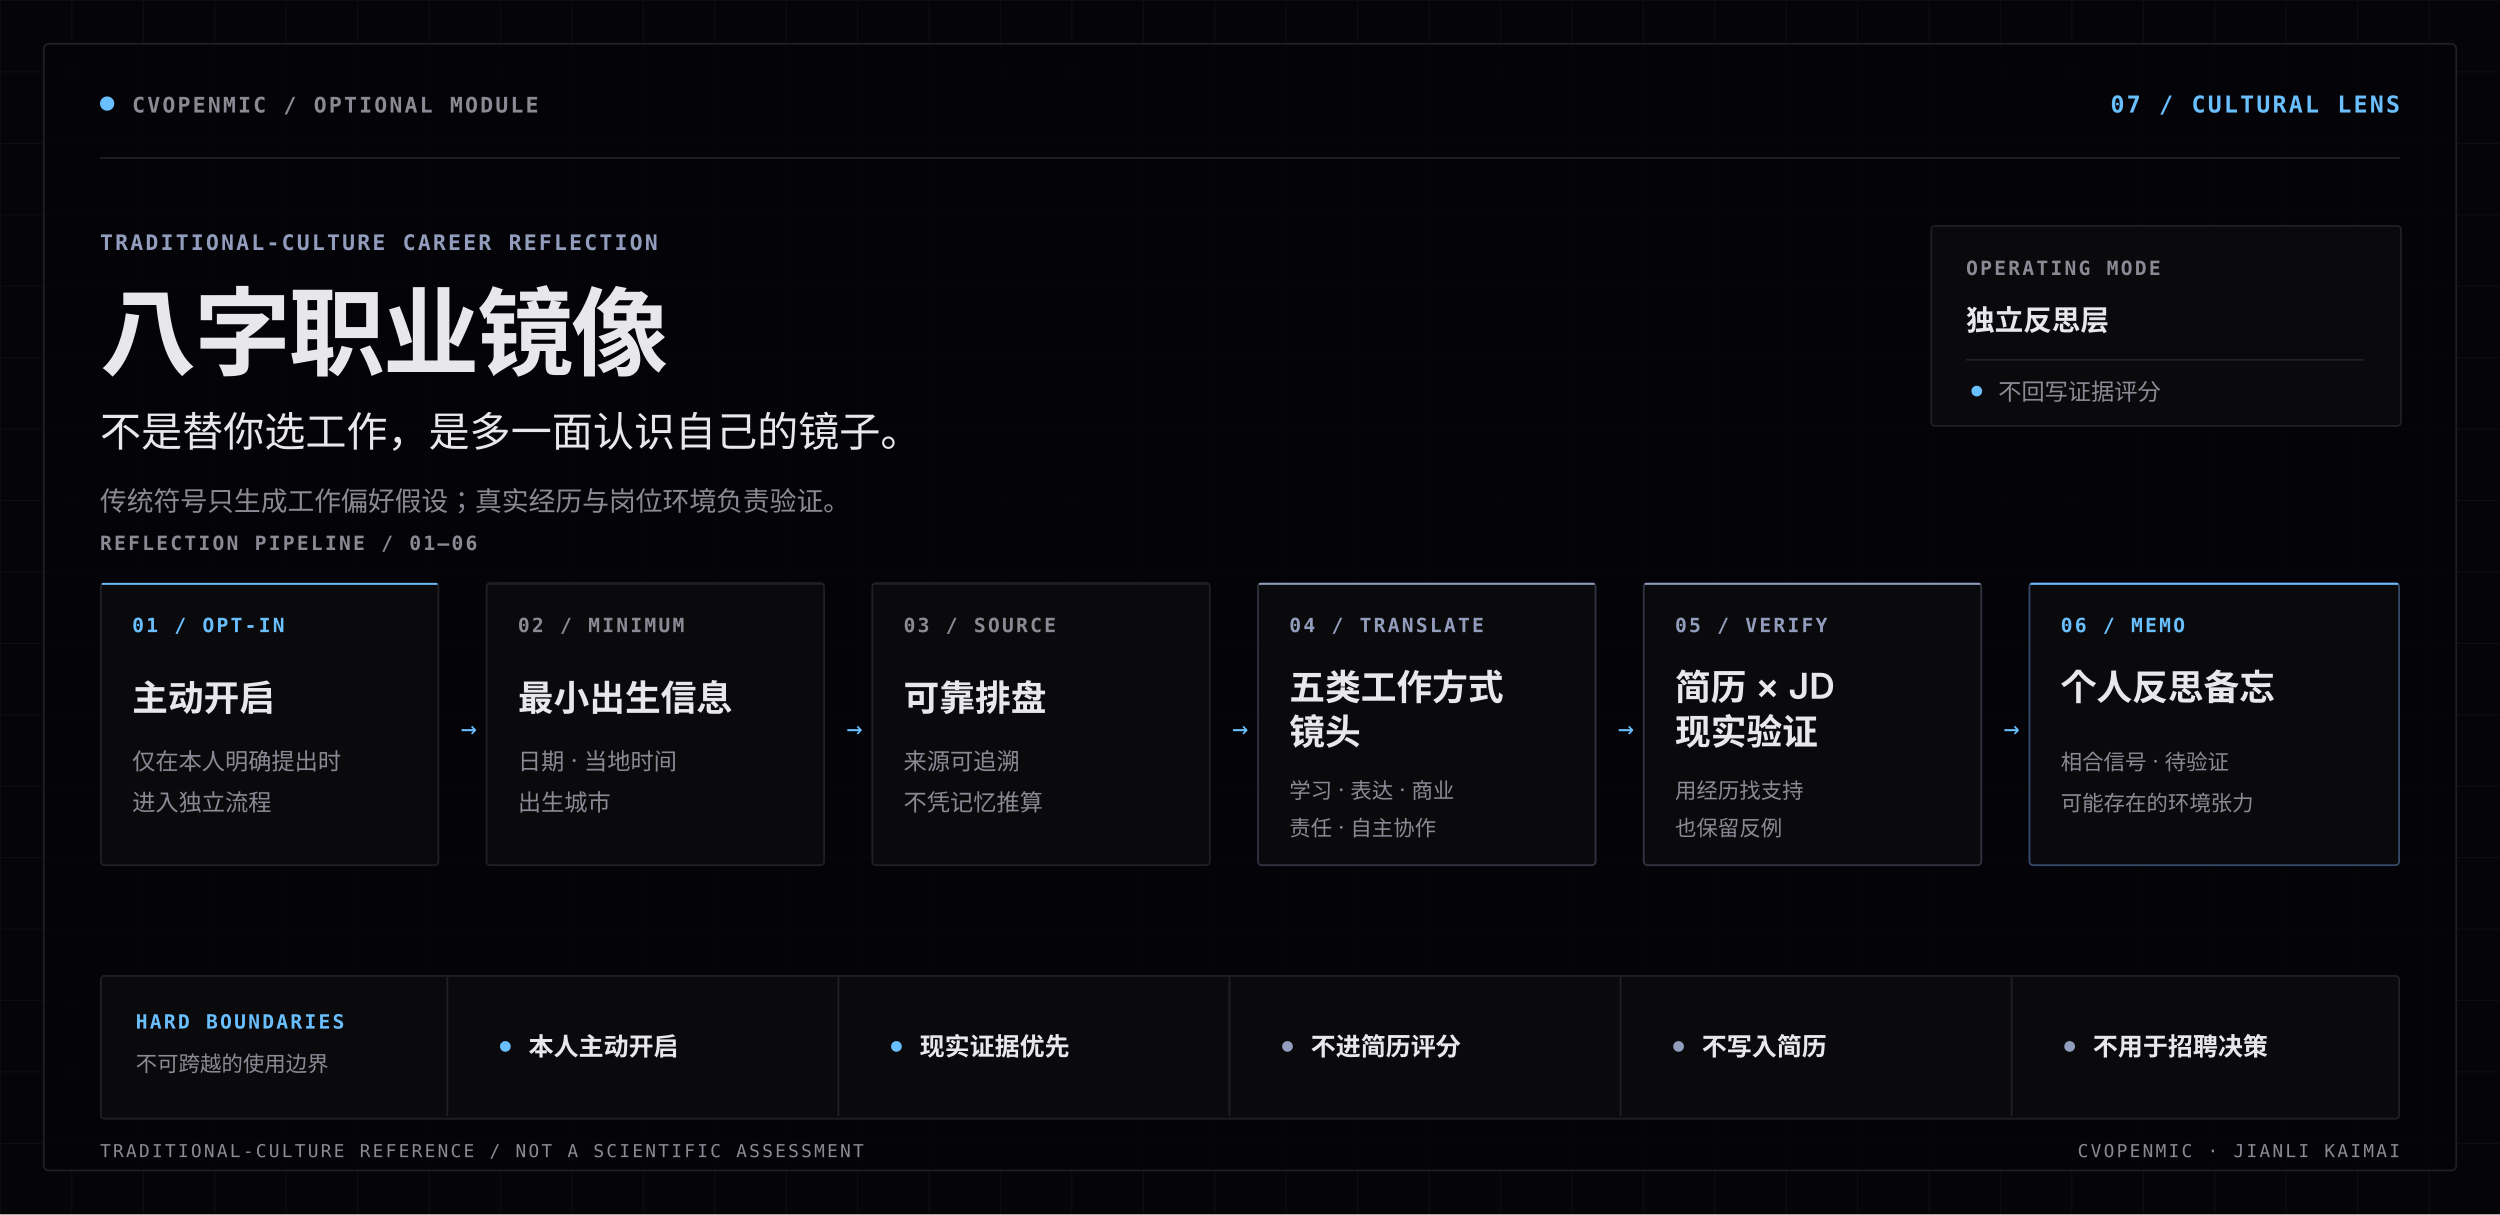
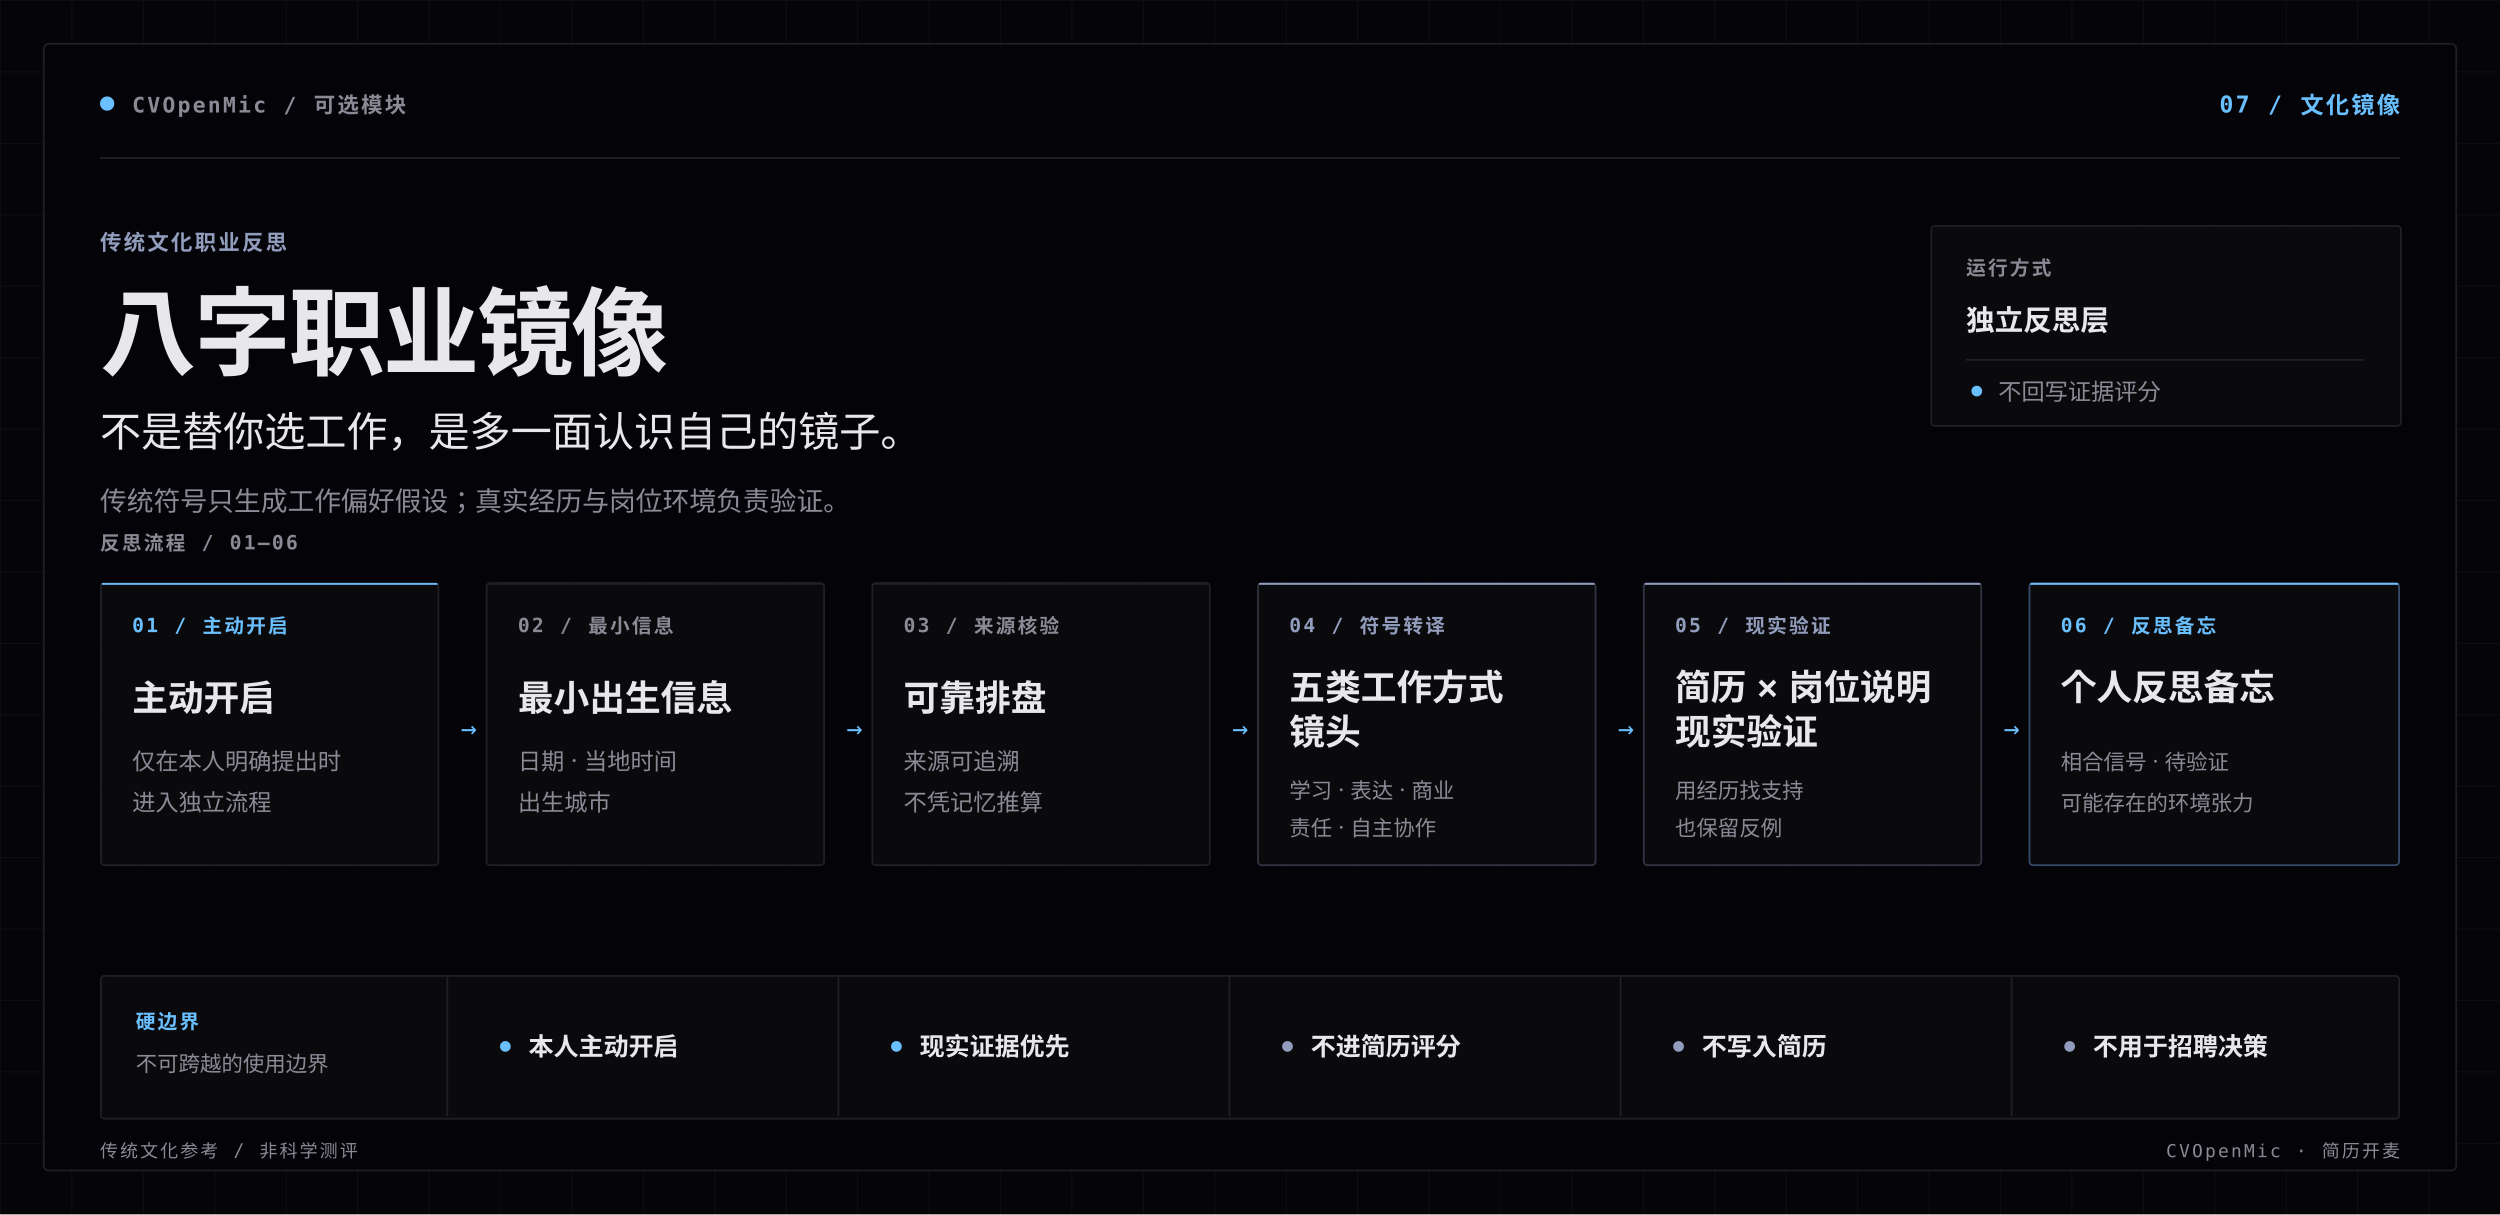
<svg xmlns="http://www.w3.org/2000/svg" width="1400" height="680" viewBox="0 0 1400 680" role="img" aria-labelledby="title desc">
  <defs>
    <pattern id="grid" width="40" height="40" patternUnits="userSpaceOnUse">
      <path d="M40 0H0V40" fill="none" stroke="#1F1F24" stroke-width="1" opacity="0.34" />
    </pattern>
    <style>
      text {
        font-family: "Inter", "IBM Plex Sans", "PingFang SC", "Microsoft YaHei", Arial, sans-serif;
      }
      .mono {
        font-family: "IBM Plex Mono", "SFMono-Regular", Consolas, monospace;
        letter-spacing: 1.25px;
      }
      .muted { fill: #8A8A95; }
      .primary { fill: #E8E8EB; }
      .cyan { fill: #6ABFFF; }
      .lens { fill: #929DBD; }
    </style>
  </defs>
  <rect width="1400" height="680" fill="#050508" />
  <rect width="1400" height="680" fill="url(#grid)" />
  <rect x="24.5" y="24.5" width="1351" height="631" rx="3" fill="#050508" fill-opacity="0.9" stroke="#1F1F24" />
  <g transform="translate(56 54)">
    <circle cx="4" cy="4" r="4" fill="#6ABFFF" />
-     <text x="18" y="9" class="mono muted" font-size="12" font-weight="600">CVOPENMIC / OPTIONAL MODULE</text>
+     <text x="18" y="9" class="mono muted" font-size="12" font-weight="600">CVOpenMic / 可选模块</text>
  </g>
-   <text x="1344" y="63" text-anchor="end" class="mono cyan" font-size="13" font-weight="700">07 / CULTURAL LENS</text>
+   <text x="1344" y="63" text-anchor="end" class="mono cyan" font-size="13" font-weight="700">07 / 文化镜像</text>
  <path d="M56 88.5H1344" stroke="#1F1F24" />
  <g transform="translate(56 122)">
-     <text y="18" class="mono lens" font-size="12" font-weight="700">TRADITIONAL-CULTURE CAREER REFLECTION</text>
+     <text y="18" class="mono lens" font-size="12" font-weight="700">传统文化职业反思</text>
    <text y="84" class="primary" font-size="54" font-weight="700" letter-spacing="-1.2">八字职业镜像</text>
    <text y="128" class="primary" font-size="23" font-weight="500">不是替你选工作，是多一面认识自己的镜子。</text>
    <text y="164" class="muted" font-size="15">传统符号只生成工作偏好假设；真实经历与岗位环境负责验证。</text>
  </g>
  <g transform="translate(1081 126)">
    <rect x="0.5" y="0.5" width="263" height="112" rx="2" fill="#0A0A0D" stroke="#1F1F24" />
-     <text x="20" y="28" class="mono muted" font-size="11" font-weight="700">OPERATING MODE</text>
+     <text x="20" y="28" class="mono muted" font-size="11" font-weight="700">运行方式</text>
    <text x="20" y="59" class="primary" font-size="16" font-weight="600">独立反思层</text>
    <path d="M20 75.5H243" stroke="#1F1F24" />
    <circle cx="26" cy="93" r="3" fill="#6ABFFF" />
    <text x="38" y="98" class="muted" font-size="13">不回写证据评分</text>
  </g>
  <g transform="translate(56 326)">
-     <text y="-18" class="mono muted" font-size="11" font-weight="700">REFLECTION PIPELINE / 01—06</text>
+     <text y="-18" class="mono muted" font-size="11" font-weight="700">反思流程 / 01—06</text>
    <g>
      <rect x="0.5" y="0.5" width="189" height="158" rx="2" fill="#0A0A0D" stroke="#1F1F24" />
      <path d="M1 1H189" stroke="#6ABFFF" />
-       <text x="18" y="28" class="mono cyan" font-size="11" font-weight="700">01 / OPT-IN</text>
+       <text x="18" y="28" class="mono cyan" font-size="11" font-weight="700">01 / 主动开启</text>
      <text x="18" y="72" class="primary" font-size="20" font-weight="600">主动开启</text>
      <text x="18" y="105" class="muted" font-size="13">仅在本人明确提出时</text>
      <text x="18" y="128" class="muted" font-size="13">进入独立流程</text>
    </g>
    <text x="202" y="87" class="mono cyan" font-size="15">→</text>
    <g transform="translate(216)">
      <rect x="0.5" y="0.5" width="189" height="158" rx="2" fill="#0A0A0D" stroke="#1F1F24" />
      <path d="M1 1H189" stroke="#1F1F24" />
-       <text x="18" y="28" class="mono muted" font-size="11" font-weight="700">02 / MINIMUM</text>
+       <text x="18" y="28" class="mono muted" font-size="11" font-weight="700">02 / 最小信息</text>
      <text x="18" y="72" class="primary" font-size="20" font-weight="600">最小出生信息</text>
      <text x="18" y="105" class="muted" font-size="13">日期 · 当地时间</text>
      <text x="18" y="128" class="muted" font-size="13">出生城市</text>
    </g>
    <text x="418" y="87" class="mono cyan" font-size="15">→</text>
    <g transform="translate(432)">
      <rect x="0.5" y="0.5" width="189" height="158" rx="2" fill="#0A0A0D" stroke="#1F1F24" />
      <path d="M1 1H189" stroke="#1F1F24" />
-       <text x="18" y="28" class="mono muted" font-size="11" font-weight="700">03 / SOURCE</text>
+       <text x="18" y="28" class="mono muted" font-size="11" font-weight="700">03 / 来源核验</text>
      <text x="18" y="72" class="primary" font-size="20" font-weight="600">可靠排盘</text>
      <text x="18" y="105" class="muted" font-size="13">来源可追溯</text>
      <text x="18" y="128" class="muted" font-size="13">不凭记忆推算</text>
    </g>
    <text x="634" y="87" class="mono cyan" font-size="15">→</text>
    <g transform="translate(648)">
      <rect x="0.5" y="0.5" width="189" height="158" rx="2" fill="#0A0A0D" stroke="#303441" />
      <path d="M1 1H189" stroke="#929DBD" />
-       <text x="18" y="28" class="mono lens" font-size="11" font-weight="700">04 / TRANSLATE</text>
+       <text x="18" y="28" class="mono lens" font-size="11" font-weight="700">04 / 符号转译</text>
      <text x="18" y="66" class="primary" font-size="20" font-weight="600">五类工作方式</text>
      <text x="18" y="91" class="primary" font-size="20" font-weight="600">镜头</text>
      <text x="18" y="121" class="muted" font-size="12">学习 · 表达 · 商业</text>
      <text x="18" y="142" class="muted" font-size="12">责任 · 自主协作</text>
    </g>
    <text x="850" y="87" class="mono cyan" font-size="15">→</text>
    <g transform="translate(864)">
      <rect x="0.5" y="0.5" width="189" height="158" rx="2" fill="#0A0A0D" stroke="#303441" />
      <path d="M1 1H189" stroke="#929DBD" />
-       <text x="18" y="28" class="mono lens" font-size="11" font-weight="700">05 / VERIFY</text>
-       <text x="18" y="66" class="primary" font-size="20" font-weight="600">简历 × JD</text>
+       <text x="18" y="28" class="mono lens" font-size="11" font-weight="700">05 / 现实验证</text>
+       <text x="18" y="66" class="primary" font-size="20" font-weight="600">简历 × 岗位说明</text>
      <text x="18" y="91" class="primary" font-size="20" font-weight="600">现实验证</text>
      <text x="18" y="121" class="muted" font-size="12">用经历找支持</text>
      <text x="18" y="142" class="muted" font-size="12">也保留反例</text>
    </g>
    <text x="1066" y="87" class="mono cyan" font-size="15">→</text>
    <g transform="translate(1080)">
      <rect x="0.5" y="0.5" width="207" height="158" rx="2" fill="#0A0A0D" stroke="#354968" />
      <path d="M1 1H207" stroke="#6ABFFF" />
-       <text x="18" y="28" class="mono cyan" font-size="11" font-weight="700">06 / MEMO</text>
+       <text x="18" y="28" class="mono cyan" font-size="11" font-weight="700">06 / 反思备忘</text>
      <text x="18" y="66" class="primary" font-size="20" font-weight="600">个人反思备忘</text>
      <text x="18" y="105" class="muted" font-size="12">相合信号 · 待验证</text>
      <text x="18" y="128" class="muted" font-size="12">可能存在的环境张力</text>
    </g>
  </g>
  <g transform="translate(56 546)">
    <rect x="0.5" y="0.5" width="1287" height="80" rx="2" fill="#0A0A0D" stroke="#1F1F24" />
    <g transform="translate(20 0)">
-       <text y="30" class="mono cyan" font-size="11" font-weight="700">HARD BOUNDARIES</text>
+       <text y="30" class="mono cyan" font-size="11" font-weight="700">硬边界</text>
      <text y="54" class="muted" font-size="12">不可跨越的使用边界</text>
    </g>
    <path d="M194.5 1V79M413.5 1V79M632.5 1V79M851.5 1V79M1070.5 1V79" stroke="#1F1F24" />
    <g transform="translate(217)">
      <circle cx="10" cy="40" r="3" fill="#6ABFFF" />
      <text x="23" y="45" class="primary" font-size="14" font-weight="600">本人主动开启</text>
    </g>
    <g transform="translate(436)">
      <circle cx="10" cy="40" r="3" fill="#6ABFFF" />
      <text x="23" y="45" class="primary" font-size="14" font-weight="600">现实证据优先</text>
    </g>
    <g transform="translate(655)">
      <circle cx="10" cy="40" r="3" fill="#929DBD" />
      <text x="23" y="45" class="primary" font-size="14" font-weight="600">不进简历评分</text>
    </g>
    <g transform="translate(874)">
      <circle cx="10" cy="40" r="3" fill="#929DBD" />
      <text x="23" y="45" class="primary" font-size="14" font-weight="600">不写入简历</text>
    </g>
    <g transform="translate(1093)">
      <circle cx="10" cy="40" r="3" fill="#929DBD" />
      <text x="23" y="45" class="primary" font-size="14" font-weight="600">不用于招聘决策</text>
    </g>
  </g>
-   <text x="56" y="648" class="mono muted" font-size="10">TRADITIONAL-CULTURE REFERENCE / NOT A SCIENTIFIC ASSESSMENT</text>
-   <text x="1344" y="648" text-anchor="end" class="mono muted" font-size="10">CVOPENMIC · JIANLI KAIMAI</text>
+   <text x="56" y="648" class="mono muted" font-size="10">传统文化参考 / 非科学测评</text>
+   <text x="1344" y="648" text-anchor="end" class="mono muted" font-size="10">CVOpenMic · 简历开麦</text>
</svg>
